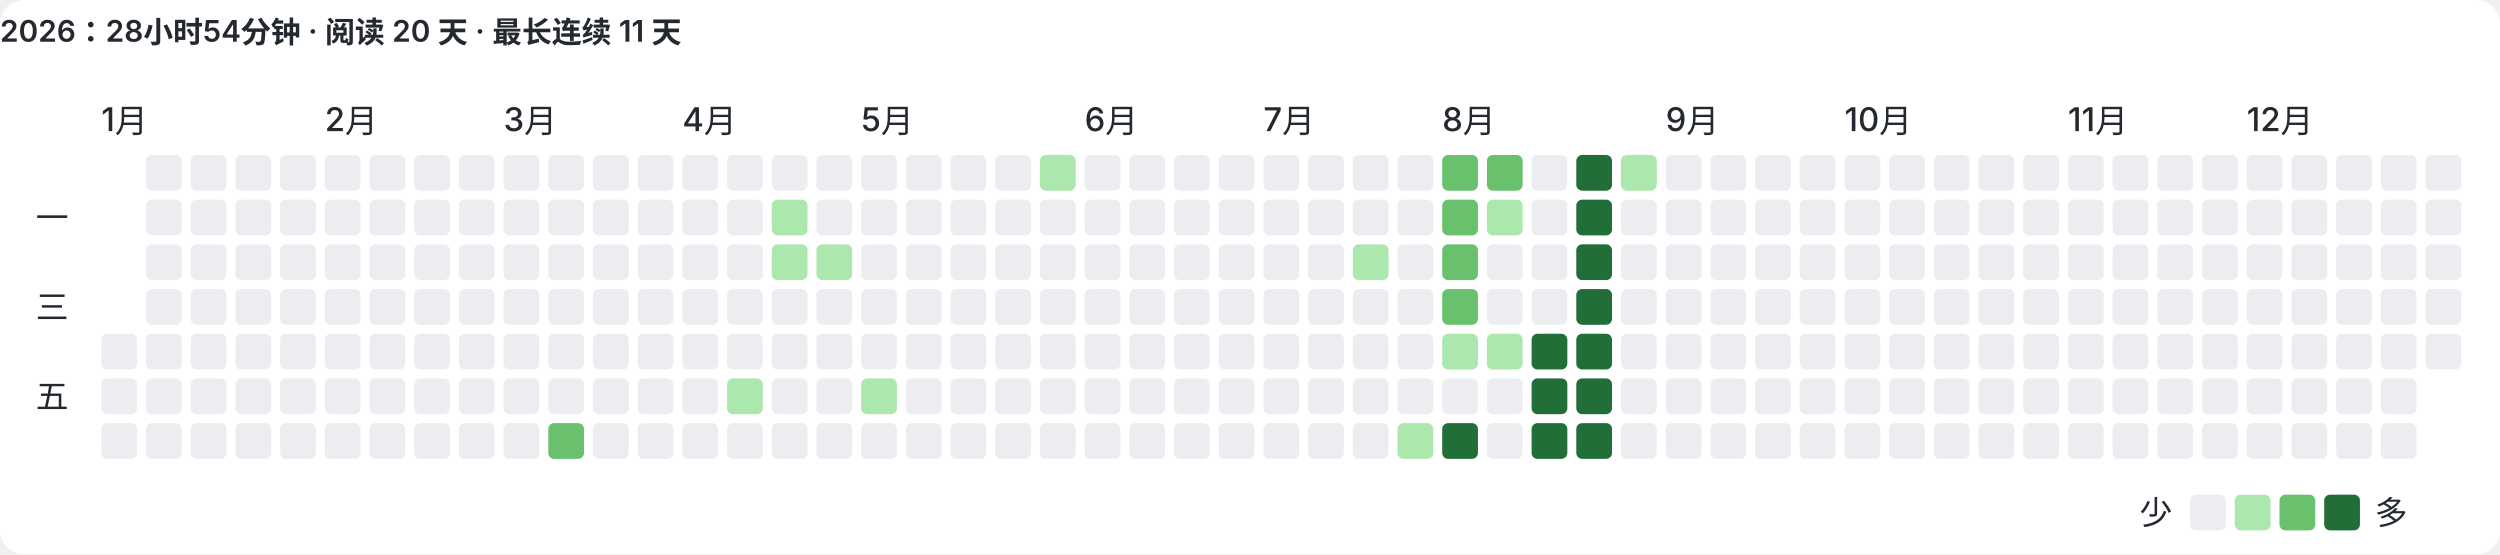
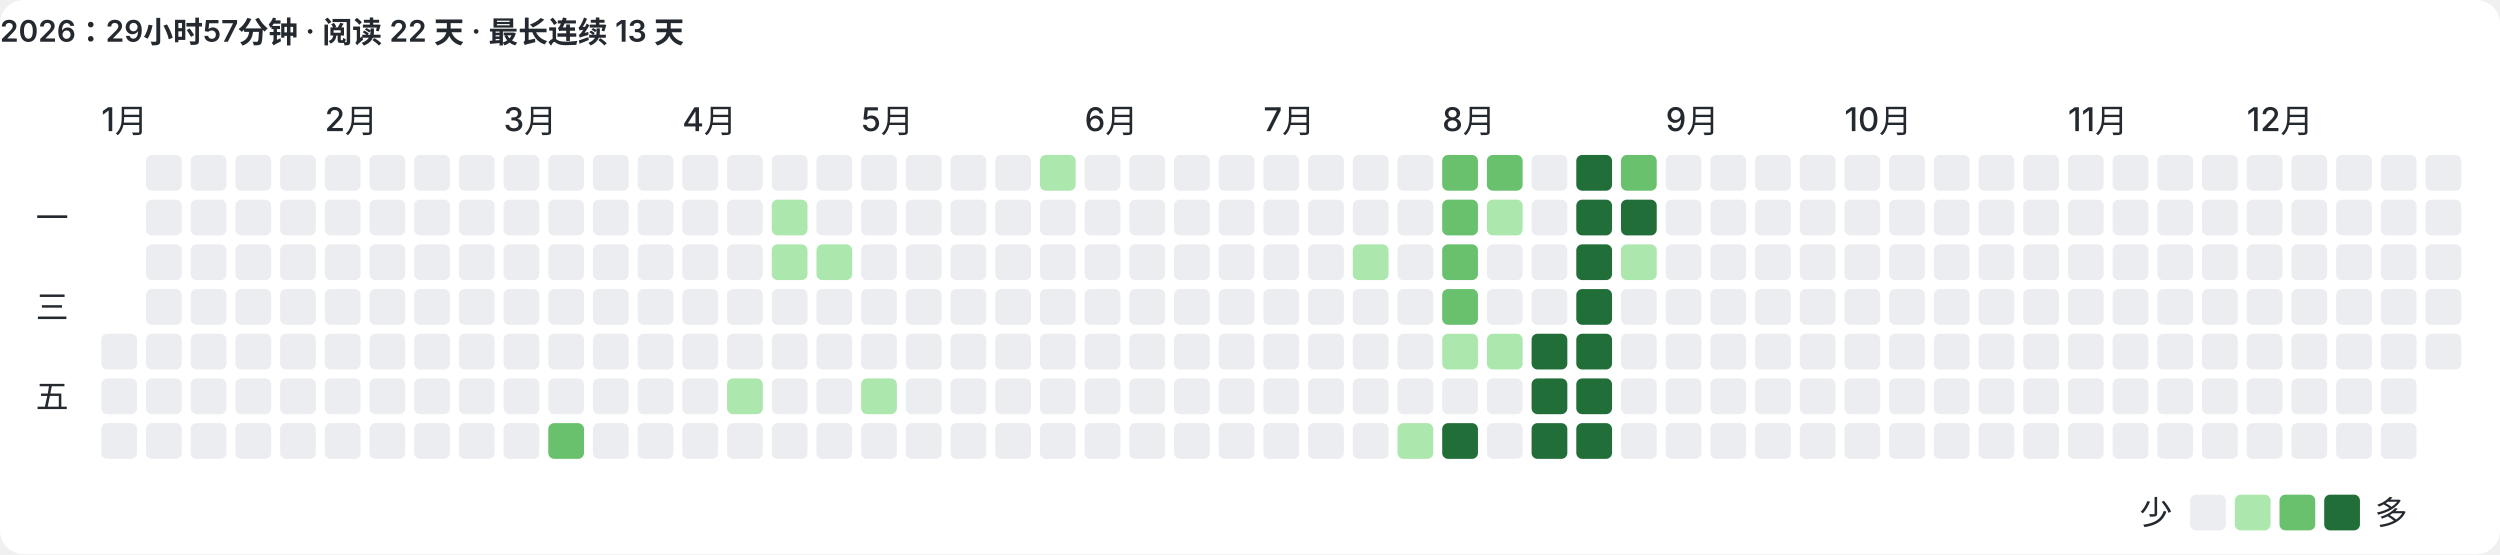
- <svg xmlns="http://www.w3.org/2000/svg" width="100%" viewBox="0 0 839 186" preserveAspectRatio="xMinYMin meet" style="display:block;max-width:100%;height:auto" role="img" data-summary="2026：28小时54分钟  ·  阅读 20 天  ·  最长连续 11 天" aria-label="微信读书 · 2026">
+ <svg xmlns="http://www.w3.org/2000/svg" width="100%" viewBox="0 0 839 186" preserveAspectRatio="xMinYMin meet" style="display:block;max-width:100%;height:auto" role="img" data-summary="2026：29小时57分钟  ·  阅读 22 天  ·  最长连续 13 天" aria-label="微信读书 · 2026">
  <rect width="100%" height="100%" rx="8" fill="#FFFFFF" />
  <style>
.label{font:500 11px "PingFang SC","Microsoft YaHei",-apple-system,BlinkMacSystemFont,"Segoe UI",sans-serif}
.summary{font:600 10px "PingFang SC","Microsoft YaHei",-apple-system,BlinkMacSystemFont,"Segoe UI",sans-serif}
</style>
-   <text class="summary" x="0" y="14" fill="#24292F">2026：28小时54分钟  ·  阅读 20 天  ·  最长连续 11 天</text>
+   <text class="summary" x="0" y="14" fill="#24292F">2026：29小时57分钟  ·  阅读 22 天  ·  最长连续 13 天</text>
  <text class="label" x="34" y="44" fill="#24292F">1月</text>
  <text class="label" x="109" y="44" fill="#24292F">2月</text>
  <text class="label" x="169" y="44" fill="#24292F">3月</text>
  <text class="label" x="229" y="44" fill="#24292F">4月</text>
  <text class="label" x="289" y="44" fill="#24292F">5月</text>
  <text class="label" x="364" y="44" fill="#24292F">6月</text>
  <text class="label" x="424" y="44" fill="#24292F">7月</text>
  <text class="label" x="484" y="44" fill="#24292F">8月</text>
  <text class="label" x="559" y="44" fill="#24292F">9月</text>
  <text class="label" x="619" y="44" fill="#24292F">10月</text>
  <text class="label" x="694" y="44" fill="#24292F">11月</text>
  <text class="label" x="754" y="44" fill="#24292F">12月</text>
  <text class="label" x="12" y="77" fill="#24292F">一</text>
  <text class="label" x="12" y="107" fill="#24292F">三</text>
  <text class="label" x="12" y="137" fill="#24292F">五</text>
  <rect x="34" y="112" width="12" height="12" rx="2" fill="#EBEDF0" data-date="2026-01-01" data-seconds="0">
</rect>
  <rect x="34" y="127" width="12" height="12" rx="2" fill="#EBEDF0" data-date="2026-01-02" data-seconds="0">
</rect>
  <rect x="34" y="142" width="12" height="12" rx="2" fill="#EBEDF0" data-date="2026-01-03" data-seconds="0">
</rect>
  <rect x="49" y="52" width="12" height="12" rx="2" fill="#EBEDF0" data-date="2026-01-04" data-seconds="0">
</rect>
  <rect x="49" y="67" width="12" height="12" rx="2" fill="#EBEDF0" data-date="2026-01-05" data-seconds="0">
</rect>
  <rect x="49" y="82" width="12" height="12" rx="2" fill="#EBEDF0" data-date="2026-01-06" data-seconds="0">
</rect>
  <rect x="49" y="97" width="12" height="12" rx="2" fill="#EBEDF0" data-date="2026-01-07" data-seconds="0">
</rect>
  <rect x="49" y="112" width="12" height="12" rx="2" fill="#EBEDF0" data-date="2026-01-08" data-seconds="0">
</rect>
  <rect x="49" y="127" width="12" height="12" rx="2" fill="#EBEDF0" data-date="2026-01-09" data-seconds="0">
</rect>
  <rect x="49" y="142" width="12" height="12" rx="2" fill="#EBEDF0" data-date="2026-01-10" data-seconds="0">
</rect>
  <rect x="64" y="52" width="12" height="12" rx="2" fill="#EBEDF0" data-date="2026-01-11" data-seconds="0">
</rect>
  <rect x="64" y="67" width="12" height="12" rx="2" fill="#EBEDF0" data-date="2026-01-12" data-seconds="0">
</rect>
  <rect x="64" y="82" width="12" height="12" rx="2" fill="#EBEDF0" data-date="2026-01-13" data-seconds="0">
</rect>
  <rect x="64" y="97" width="12" height="12" rx="2" fill="#EBEDF0" data-date="2026-01-14" data-seconds="0">
</rect>
  <rect x="64" y="112" width="12" height="12" rx="2" fill="#EBEDF0" data-date="2026-01-15" data-seconds="0">
</rect>
  <rect x="64" y="127" width="12" height="12" rx="2" fill="#EBEDF0" data-date="2026-01-16" data-seconds="0">
</rect>
  <rect x="64" y="142" width="12" height="12" rx="2" fill="#EBEDF0" data-date="2026-01-17" data-seconds="0">
</rect>
  <rect x="79" y="52" width="12" height="12" rx="2" fill="#EBEDF0" data-date="2026-01-18" data-seconds="0">
</rect>
  <rect x="79" y="67" width="12" height="12" rx="2" fill="#EBEDF0" data-date="2026-01-19" data-seconds="0">
</rect>
  <rect x="79" y="82" width="12" height="12" rx="2" fill="#EBEDF0" data-date="2026-01-20" data-seconds="0">
</rect>
  <rect x="79" y="97" width="12" height="12" rx="2" fill="#EBEDF0" data-date="2026-01-21" data-seconds="0">
</rect>
  <rect x="79" y="112" width="12" height="12" rx="2" fill="#EBEDF0" data-date="2026-01-22" data-seconds="0">
</rect>
  <rect x="79" y="127" width="12" height="12" rx="2" fill="#EBEDF0" data-date="2026-01-23" data-seconds="0">
</rect>
  <rect x="79" y="142" width="12" height="12" rx="2" fill="#EBEDF0" data-date="2026-01-24" data-seconds="0">
</rect>
  <rect x="94" y="52" width="12" height="12" rx="2" fill="#EBEDF0" data-date="2026-01-25" data-seconds="0">
</rect>
  <rect x="94" y="67" width="12" height="12" rx="2" fill="#EBEDF0" data-date="2026-01-26" data-seconds="0">
</rect>
  <rect x="94" y="82" width="12" height="12" rx="2" fill="#EBEDF0" data-date="2026-01-27" data-seconds="0">
</rect>
  <rect x="94" y="97" width="12" height="12" rx="2" fill="#EBEDF0" data-date="2026-01-28" data-seconds="0">
</rect>
  <rect x="94" y="112" width="12" height="12" rx="2" fill="#EBEDF0" data-date="2026-01-29" data-seconds="0">
</rect>
  <rect x="94" y="127" width="12" height="12" rx="2" fill="#EBEDF0" data-date="2026-01-30" data-seconds="0">
</rect>
  <rect x="94" y="142" width="12" height="12" rx="2" fill="#EBEDF0" data-date="2026-01-31" data-seconds="0">
</rect>
  <rect x="109" y="52" width="12" height="12" rx="2" fill="#EBEDF0" data-date="2026-02-01" data-seconds="0">
</rect>
  <rect x="109" y="67" width="12" height="12" rx="2" fill="#EBEDF0" data-date="2026-02-02" data-seconds="0">
</rect>
  <rect x="109" y="82" width="12" height="12" rx="2" fill="#EBEDF0" data-date="2026-02-03" data-seconds="0">
</rect>
  <rect x="109" y="97" width="12" height="12" rx="2" fill="#EBEDF0" data-date="2026-02-04" data-seconds="0">
</rect>
  <rect x="109" y="112" width="12" height="12" rx="2" fill="#EBEDF0" data-date="2026-02-05" data-seconds="0">
</rect>
  <rect x="109" y="127" width="12" height="12" rx="2" fill="#EBEDF0" data-date="2026-02-06" data-seconds="0">
</rect>
  <rect x="109" y="142" width="12" height="12" rx="2" fill="#EBEDF0" data-date="2026-02-07" data-seconds="0">
</rect>
  <rect x="124" y="52" width="12" height="12" rx="2" fill="#EBEDF0" data-date="2026-02-08" data-seconds="0">
</rect>
  <rect x="124" y="67" width="12" height="12" rx="2" fill="#EBEDF0" data-date="2026-02-09" data-seconds="0">
</rect>
  <rect x="124" y="82" width="12" height="12" rx="2" fill="#EBEDF0" data-date="2026-02-10" data-seconds="0">
</rect>
  <rect x="124" y="97" width="12" height="12" rx="2" fill="#EBEDF0" data-date="2026-02-11" data-seconds="0">
</rect>
  <rect x="124" y="112" width="12" height="12" rx="2" fill="#EBEDF0" data-date="2026-02-12" data-seconds="0">
</rect>
  <rect x="124" y="127" width="12" height="12" rx="2" fill="#EBEDF0" data-date="2026-02-13" data-seconds="0">
</rect>
  <rect x="124" y="142" width="12" height="12" rx="2" fill="#EBEDF0" data-date="2026-02-14" data-seconds="0">
</rect>
  <rect x="139" y="52" width="12" height="12" rx="2" fill="#EBEDF0" data-date="2026-02-15" data-seconds="0">
</rect>
  <rect x="139" y="67" width="12" height="12" rx="2" fill="#EBEDF0" data-date="2026-02-16" data-seconds="0">
</rect>
  <rect x="139" y="82" width="12" height="12" rx="2" fill="#EBEDF0" data-date="2026-02-17" data-seconds="0">
</rect>
  <rect x="139" y="97" width="12" height="12" rx="2" fill="#EBEDF0" data-date="2026-02-18" data-seconds="0">
</rect>
  <rect x="139" y="112" width="12" height="12" rx="2" fill="#EBEDF0" data-date="2026-02-19" data-seconds="0">
</rect>
  <rect x="139" y="127" width="12" height="12" rx="2" fill="#EBEDF0" data-date="2026-02-20" data-seconds="0">
</rect>
  <rect x="139" y="142" width="12" height="12" rx="2" fill="#EBEDF0" data-date="2026-02-21" data-seconds="0">
</rect>
  <rect x="154" y="52" width="12" height="12" rx="2" fill="#EBEDF0" data-date="2026-02-22" data-seconds="0">
</rect>
  <rect x="154" y="67" width="12" height="12" rx="2" fill="#EBEDF0" data-date="2026-02-23" data-seconds="0">
</rect>
  <rect x="154" y="82" width="12" height="12" rx="2" fill="#EBEDF0" data-date="2026-02-24" data-seconds="0">
</rect>
  <rect x="154" y="97" width="12" height="12" rx="2" fill="#EBEDF0" data-date="2026-02-25" data-seconds="0">
</rect>
  <rect x="154" y="112" width="12" height="12" rx="2" fill="#EBEDF0" data-date="2026-02-26" data-seconds="0">
</rect>
  <rect x="154" y="127" width="12" height="12" rx="2" fill="#EBEDF0" data-date="2026-02-27" data-seconds="0">
</rect>
  <rect x="154" y="142" width="12" height="12" rx="2" fill="#EBEDF0" data-date="2026-02-28" data-seconds="0">
</rect>
  <rect x="169" y="52" width="12" height="12" rx="2" fill="#EBEDF0" data-date="2026-03-01" data-seconds="0">
</rect>
  <rect x="169" y="67" width="12" height="12" rx="2" fill="#EBEDF0" data-date="2026-03-02" data-seconds="0">
</rect>
  <rect x="169" y="82" width="12" height="12" rx="2" fill="#EBEDF0" data-date="2026-03-03" data-seconds="0">
</rect>
  <rect x="169" y="97" width="12" height="12" rx="2" fill="#EBEDF0" data-date="2026-03-04" data-seconds="0">
</rect>
  <rect x="169" y="112" width="12" height="12" rx="2" fill="#EBEDF0" data-date="2026-03-05" data-seconds="0">
</rect>
  <rect x="169" y="127" width="12" height="12" rx="2" fill="#EBEDF0" data-date="2026-03-06" data-seconds="0">
</rect>
  <rect x="169" y="142" width="12" height="12" rx="2" fill="#EBEDF0" data-date="2026-03-07" data-seconds="0">
</rect>
  <rect x="184" y="52" width="12" height="12" rx="2" fill="#EBEDF0" data-date="2026-03-08" data-seconds="0">
</rect>
  <rect x="184" y="67" width="12" height="12" rx="2" fill="#EBEDF0" data-date="2026-03-09" data-seconds="0">
</rect>
  <rect x="184" y="82" width="12" height="12" rx="2" fill="#EBEDF0" data-date="2026-03-10" data-seconds="0">
</rect>
  <rect x="184" y="97" width="12" height="12" rx="2" fill="#EBEDF0" data-date="2026-03-11" data-seconds="0">
</rect>
  <rect x="184" y="112" width="12" height="12" rx="2" fill="#EBEDF0" data-date="2026-03-12" data-seconds="0">
</rect>
  <rect x="184" y="127" width="12" height="12" rx="2" fill="#EBEDF0" data-date="2026-03-13" data-seconds="0">
</rect>
  <rect x="184" y="142" width="12" height="12" rx="2" fill="#69C16E" data-date="2026-03-14" data-seconds="643">
</rect>
  <rect x="199" y="52" width="12" height="12" rx="2" fill="#EBEDF0" data-date="2026-03-15" data-seconds="0">
</rect>
  <rect x="199" y="67" width="12" height="12" rx="2" fill="#EBEDF0" data-date="2026-03-16" data-seconds="0">
</rect>
  <rect x="199" y="82" width="12" height="12" rx="2" fill="#EBEDF0" data-date="2026-03-17" data-seconds="0">
</rect>
  <rect x="199" y="97" width="12" height="12" rx="2" fill="#EBEDF0" data-date="2026-03-18" data-seconds="0">
</rect>
  <rect x="199" y="112" width="12" height="12" rx="2" fill="#EBEDF0" data-date="2026-03-19" data-seconds="0">
</rect>
  <rect x="199" y="127" width="12" height="12" rx="2" fill="#EBEDF0" data-date="2026-03-20" data-seconds="0">
</rect>
  <rect x="199" y="142" width="12" height="12" rx="2" fill="#EBEDF0" data-date="2026-03-21" data-seconds="0">
</rect>
  <rect x="214" y="52" width="12" height="12" rx="2" fill="#EBEDF0" data-date="2026-03-22" data-seconds="0">
</rect>
  <rect x="214" y="67" width="12" height="12" rx="2" fill="#EBEDF0" data-date="2026-03-23" data-seconds="0">
</rect>
  <rect x="214" y="82" width="12" height="12" rx="2" fill="#EBEDF0" data-date="2026-03-24" data-seconds="0">
</rect>
  <rect x="214" y="97" width="12" height="12" rx="2" fill="#EBEDF0" data-date="2026-03-25" data-seconds="0">
</rect>
  <rect x="214" y="112" width="12" height="12" rx="2" fill="#EBEDF0" data-date="2026-03-26" data-seconds="0">
</rect>
  <rect x="214" y="127" width="12" height="12" rx="2" fill="#EBEDF0" data-date="2026-03-27" data-seconds="0">
</rect>
  <rect x="214" y="142" width="12" height="12" rx="2" fill="#EBEDF0" data-date="2026-03-28" data-seconds="0">
</rect>
  <rect x="229" y="52" width="12" height="12" rx="2" fill="#EBEDF0" data-date="2026-03-29" data-seconds="0">
</rect>
  <rect x="229" y="67" width="12" height="12" rx="2" fill="#EBEDF0" data-date="2026-03-30" data-seconds="0">
</rect>
  <rect x="229" y="82" width="12" height="12" rx="2" fill="#EBEDF0" data-date="2026-03-31" data-seconds="0">
</rect>
  <rect x="229" y="97" width="12" height="12" rx="2" fill="#EBEDF0" data-date="2026-04-01" data-seconds="0">
</rect>
  <rect x="229" y="112" width="12" height="12" rx="2" fill="#EBEDF0" data-date="2026-04-02" data-seconds="0">
</rect>
  <rect x="229" y="127" width="12" height="12" rx="2" fill="#EBEDF0" data-date="2026-04-03" data-seconds="0">
</rect>
  <rect x="229" y="142" width="12" height="12" rx="2" fill="#EBEDF0" data-date="2026-04-04" data-seconds="0">
</rect>
  <rect x="244" y="52" width="12" height="12" rx="2" fill="#EBEDF0" data-date="2026-04-05" data-seconds="0">
</rect>
  <rect x="244" y="67" width="12" height="12" rx="2" fill="#EBEDF0" data-date="2026-04-06" data-seconds="0">
</rect>
  <rect x="244" y="82" width="12" height="12" rx="2" fill="#EBEDF0" data-date="2026-04-07" data-seconds="0">
</rect>
  <rect x="244" y="97" width="12" height="12" rx="2" fill="#EBEDF0" data-date="2026-04-08" data-seconds="0">
</rect>
  <rect x="244" y="112" width="12" height="12" rx="2" fill="#EBEDF0" data-date="2026-04-09" data-seconds="0">
</rect>
  <rect x="244" y="127" width="12" height="12" rx="2" fill="#ACE7AE" data-date="2026-04-10" data-seconds="37">
</rect>
  <rect x="244" y="142" width="12" height="12" rx="2" fill="#EBEDF0" data-date="2026-04-11" data-seconds="0">
</rect>
  <rect x="259" y="52" width="12" height="12" rx="2" fill="#EBEDF0" data-date="2026-04-12" data-seconds="0">
</rect>
  <rect x="259" y="67" width="12" height="12" rx="2" fill="#ACE7AE" data-date="2026-04-13" data-seconds="6">
</rect>
  <rect x="259" y="82" width="12" height="12" rx="2" fill="#ACE7AE" data-date="2026-04-14" data-seconds="15">
</rect>
  <rect x="259" y="97" width="12" height="12" rx="2" fill="#EBEDF0" data-date="2026-04-15" data-seconds="0">
</rect>
  <rect x="259" y="112" width="12" height="12" rx="2" fill="#EBEDF0" data-date="2026-04-16" data-seconds="0">
</rect>
  <rect x="259" y="127" width="12" height="12" rx="2" fill="#EBEDF0" data-date="2026-04-17" data-seconds="0">
</rect>
  <rect x="259" y="142" width="12" height="12" rx="2" fill="#EBEDF0" data-date="2026-04-18" data-seconds="0">
</rect>
  <rect x="274" y="52" width="12" height="12" rx="2" fill="#EBEDF0" data-date="2026-04-19" data-seconds="0">
</rect>
  <rect x="274" y="67" width="12" height="12" rx="2" fill="#EBEDF0" data-date="2026-04-20" data-seconds="0">
</rect>
  <rect x="274" y="82" width="12" height="12" rx="2" fill="#ACE7AE" data-date="2026-04-21" data-seconds="40">
</rect>
  <rect x="274" y="97" width="12" height="12" rx="2" fill="#EBEDF0" data-date="2026-04-22" data-seconds="0">
</rect>
  <rect x="274" y="112" width="12" height="12" rx="2" fill="#EBEDF0" data-date="2026-04-23" data-seconds="0">
</rect>
  <rect x="274" y="127" width="12" height="12" rx="2" fill="#EBEDF0" data-date="2026-04-24" data-seconds="0">
</rect>
  <rect x="274" y="142" width="12" height="12" rx="2" fill="#EBEDF0" data-date="2026-04-25" data-seconds="0">
</rect>
  <rect x="289" y="52" width="12" height="12" rx="2" fill="#EBEDF0" data-date="2026-04-26" data-seconds="0">
</rect>
  <rect x="289" y="67" width="12" height="12" rx="2" fill="#EBEDF0" data-date="2026-04-27" data-seconds="0">
</rect>
  <rect x="289" y="82" width="12" height="12" rx="2" fill="#EBEDF0" data-date="2026-04-28" data-seconds="0">
</rect>
  <rect x="289" y="97" width="12" height="12" rx="2" fill="#EBEDF0" data-date="2026-04-29" data-seconds="0">
</rect>
  <rect x="289" y="112" width="12" height="12" rx="2" fill="#EBEDF0" data-date="2026-04-30" data-seconds="0">
</rect>
  <rect x="289" y="127" width="12" height="12" rx="2" fill="#ACE7AE" data-date="2026-05-01" data-seconds="40">
</rect>
  <rect x="289" y="142" width="12" height="12" rx="2" fill="#EBEDF0" data-date="2026-05-02" data-seconds="0">
</rect>
  <rect x="304" y="52" width="12" height="12" rx="2" fill="#EBEDF0" data-date="2026-05-03" data-seconds="0">
</rect>
  <rect x="304" y="67" width="12" height="12" rx="2" fill="#EBEDF0" data-date="2026-05-04" data-seconds="0">
</rect>
  <rect x="304" y="82" width="12" height="12" rx="2" fill="#EBEDF0" data-date="2026-05-05" data-seconds="0">
</rect>
  <rect x="304" y="97" width="12" height="12" rx="2" fill="#EBEDF0" data-date="2026-05-06" data-seconds="0">
</rect>
  <rect x="304" y="112" width="12" height="12" rx="2" fill="#EBEDF0" data-date="2026-05-07" data-seconds="0">
</rect>
  <rect x="304" y="127" width="12" height="12" rx="2" fill="#EBEDF0" data-date="2026-05-08" data-seconds="0">
</rect>
  <rect x="304" y="142" width="12" height="12" rx="2" fill="#EBEDF0" data-date="2026-05-09" data-seconds="0">
</rect>
  <rect x="319" y="52" width="12" height="12" rx="2" fill="#EBEDF0" data-date="2026-05-10" data-seconds="0">
</rect>
  <rect x="319" y="67" width="12" height="12" rx="2" fill="#EBEDF0" data-date="2026-05-11" data-seconds="0">
</rect>
  <rect x="319" y="82" width="12" height="12" rx="2" fill="#EBEDF0" data-date="2026-05-12" data-seconds="0">
</rect>
  <rect x="319" y="97" width="12" height="12" rx="2" fill="#EBEDF0" data-date="2026-05-13" data-seconds="0">
</rect>
  <rect x="319" y="112" width="12" height="12" rx="2" fill="#EBEDF0" data-date="2026-05-14" data-seconds="0">
</rect>
  <rect x="319" y="127" width="12" height="12" rx="2" fill="#EBEDF0" data-date="2026-05-15" data-seconds="0">
</rect>
  <rect x="319" y="142" width="12" height="12" rx="2" fill="#EBEDF0" data-date="2026-05-16" data-seconds="0">
</rect>
  <rect x="334" y="52" width="12" height="12" rx="2" fill="#EBEDF0" data-date="2026-05-17" data-seconds="0">
</rect>
  <rect x="334" y="67" width="12" height="12" rx="2" fill="#EBEDF0" data-date="2026-05-18" data-seconds="0">
</rect>
  <rect x="334" y="82" width="12" height="12" rx="2" fill="#EBEDF0" data-date="2026-05-19" data-seconds="0">
</rect>
  <rect x="334" y="97" width="12" height="12" rx="2" fill="#EBEDF0" data-date="2026-05-20" data-seconds="0">
</rect>
  <rect x="334" y="112" width="12" height="12" rx="2" fill="#EBEDF0" data-date="2026-05-21" data-seconds="0">
</rect>
  <rect x="334" y="127" width="12" height="12" rx="2" fill="#EBEDF0" data-date="2026-05-22" data-seconds="0">
</rect>
  <rect x="334" y="142" width="12" height="12" rx="2" fill="#EBEDF0" data-date="2026-05-23" data-seconds="0">
</rect>
  <rect x="349" y="52" width="12" height="12" rx="2" fill="#ACE7AE" data-date="2026-05-24" data-seconds="3">
</rect>
  <rect x="349" y="67" width="12" height="12" rx="2" fill="#EBEDF0" data-date="2026-05-25" data-seconds="0">
</rect>
  <rect x="349" y="82" width="12" height="12" rx="2" fill="#EBEDF0" data-date="2026-05-26" data-seconds="0">
</rect>
  <rect x="349" y="97" width="12" height="12" rx="2" fill="#EBEDF0" data-date="2026-05-27" data-seconds="0">
</rect>
  <rect x="349" y="112" width="12" height="12" rx="2" fill="#EBEDF0" data-date="2026-05-28" data-seconds="0">
</rect>
  <rect x="349" y="127" width="12" height="12" rx="2" fill="#EBEDF0" data-date="2026-05-29" data-seconds="0">
</rect>
  <rect x="349" y="142" width="12" height="12" rx="2" fill="#EBEDF0" data-date="2026-05-30" data-seconds="0">
</rect>
  <rect x="364" y="52" width="12" height="12" rx="2" fill="#EBEDF0" data-date="2026-05-31" data-seconds="0">
</rect>
  <rect x="364" y="67" width="12" height="12" rx="2" fill="#EBEDF0" data-date="2026-06-01" data-seconds="0">
</rect>
  <rect x="364" y="82" width="12" height="12" rx="2" fill="#EBEDF0" data-date="2026-06-02" data-seconds="0">
</rect>
  <rect x="364" y="97" width="12" height="12" rx="2" fill="#EBEDF0" data-date="2026-06-03" data-seconds="0">
</rect>
  <rect x="364" y="112" width="12" height="12" rx="2" fill="#EBEDF0" data-date="2026-06-04" data-seconds="0">
</rect>
  <rect x="364" y="127" width="12" height="12" rx="2" fill="#EBEDF0" data-date="2026-06-05" data-seconds="0">
</rect>
  <rect x="364" y="142" width="12" height="12" rx="2" fill="#EBEDF0" data-date="2026-06-06" data-seconds="0">
</rect>
  <rect x="379" y="52" width="12" height="12" rx="2" fill="#EBEDF0" data-date="2026-06-07" data-seconds="0">
</rect>
  <rect x="379" y="67" width="12" height="12" rx="2" fill="#EBEDF0" data-date="2026-06-08" data-seconds="0">
</rect>
  <rect x="379" y="82" width="12" height="12" rx="2" fill="#EBEDF0" data-date="2026-06-09" data-seconds="0">
</rect>
  <rect x="379" y="97" width="12" height="12" rx="2" fill="#EBEDF0" data-date="2026-06-10" data-seconds="0">
</rect>
  <rect x="379" y="112" width="12" height="12" rx="2" fill="#EBEDF0" data-date="2026-06-11" data-seconds="0">
</rect>
  <rect x="379" y="127" width="12" height="12" rx="2" fill="#EBEDF0" data-date="2026-06-12" data-seconds="0">
</rect>
  <rect x="379" y="142" width="12" height="12" rx="2" fill="#EBEDF0" data-date="2026-06-13" data-seconds="0">
</rect>
  <rect x="394" y="52" width="12" height="12" rx="2" fill="#EBEDF0" data-date="2026-06-14" data-seconds="0">
</rect>
  <rect x="394" y="67" width="12" height="12" rx="2" fill="#EBEDF0" data-date="2026-06-15" data-seconds="0">
</rect>
  <rect x="394" y="82" width="12" height="12" rx="2" fill="#EBEDF0" data-date="2026-06-16" data-seconds="0">
</rect>
  <rect x="394" y="97" width="12" height="12" rx="2" fill="#EBEDF0" data-date="2026-06-17" data-seconds="0">
</rect>
  <rect x="394" y="112" width="12" height="12" rx="2" fill="#EBEDF0" data-date="2026-06-18" data-seconds="0">
</rect>
  <rect x="394" y="127" width="12" height="12" rx="2" fill="#EBEDF0" data-date="2026-06-19" data-seconds="0">
</rect>
  <rect x="394" y="142" width="12" height="12" rx="2" fill="#EBEDF0" data-date="2026-06-20" data-seconds="0">
</rect>
  <rect x="409" y="52" width="12" height="12" rx="2" fill="#EBEDF0" data-date="2026-06-21" data-seconds="0">
</rect>
  <rect x="409" y="67" width="12" height="12" rx="2" fill="#EBEDF0" data-date="2026-06-22" data-seconds="0">
</rect>
  <rect x="409" y="82" width="12" height="12" rx="2" fill="#EBEDF0" data-date="2026-06-23" data-seconds="0">
</rect>
  <rect x="409" y="97" width="12" height="12" rx="2" fill="#EBEDF0" data-date="2026-06-24" data-seconds="0">
</rect>
  <rect x="409" y="112" width="12" height="12" rx="2" fill="#EBEDF0" data-date="2026-06-25" data-seconds="0">
</rect>
  <rect x="409" y="127" width="12" height="12" rx="2" fill="#EBEDF0" data-date="2026-06-26" data-seconds="0">
</rect>
  <rect x="409" y="142" width="12" height="12" rx="2" fill="#EBEDF0" data-date="2026-06-27" data-seconds="0">
</rect>
  <rect x="424" y="52" width="12" height="12" rx="2" fill="#EBEDF0" data-date="2026-06-28" data-seconds="0">
</rect>
  <rect x="424" y="67" width="12" height="12" rx="2" fill="#EBEDF0" data-date="2026-06-29" data-seconds="0">
</rect>
  <rect x="424" y="82" width="12" height="12" rx="2" fill="#EBEDF0" data-date="2026-06-30" data-seconds="0">
</rect>
  <rect x="424" y="97" width="12" height="12" rx="2" fill="#EBEDF0" data-date="2026-07-01" data-seconds="0">
</rect>
  <rect x="424" y="112" width="12" height="12" rx="2" fill="#EBEDF0" data-date="2026-07-02" data-seconds="0">
</rect>
  <rect x="424" y="127" width="12" height="12" rx="2" fill="#EBEDF0" data-date="2026-07-03" data-seconds="0">
</rect>
  <rect x="424" y="142" width="12" height="12" rx="2" fill="#EBEDF0" data-date="2026-07-04" data-seconds="0">
</rect>
  <rect x="439" y="52" width="12" height="12" rx="2" fill="#EBEDF0" data-date="2026-07-05" data-seconds="0">
</rect>
  <rect x="439" y="67" width="12" height="12" rx="2" fill="#EBEDF0" data-date="2026-07-06" data-seconds="0">
</rect>
  <rect x="439" y="82" width="12" height="12" rx="2" fill="#EBEDF0" data-date="2026-07-07" data-seconds="0">
</rect>
  <rect x="439" y="97" width="12" height="12" rx="2" fill="#EBEDF0" data-date="2026-07-08" data-seconds="0">
</rect>
  <rect x="439" y="112" width="12" height="12" rx="2" fill="#EBEDF0" data-date="2026-07-09" data-seconds="0">
</rect>
  <rect x="439" y="127" width="12" height="12" rx="2" fill="#EBEDF0" data-date="2026-07-10" data-seconds="0">
</rect>
  <rect x="439" y="142" width="12" height="12" rx="2" fill="#EBEDF0" data-date="2026-07-11" data-seconds="0">
</rect>
  <rect x="454" y="52" width="12" height="12" rx="2" fill="#EBEDF0" data-date="2026-07-12" data-seconds="0">
</rect>
  <rect x="454" y="67" width="12" height="12" rx="2" fill="#EBEDF0" data-date="2026-07-13" data-seconds="0">
</rect>
  <rect x="454" y="82" width="12" height="12" rx="2" fill="#ACE7AE" data-date="2026-07-14" data-seconds="227">
</rect>
  <rect x="454" y="97" width="12" height="12" rx="2" fill="#EBEDF0" data-date="2026-07-15" data-seconds="0">
</rect>
  <rect x="454" y="112" width="12" height="12" rx="2" fill="#EBEDF0" data-date="2026-07-16" data-seconds="0">
</rect>
  <rect x="454" y="127" width="12" height="12" rx="2" fill="#EBEDF0" data-date="2026-07-17" data-seconds="0">
</rect>
  <rect x="454" y="142" width="12" height="12" rx="2" fill="#EBEDF0" data-date="2026-07-18" data-seconds="0">
</rect>
  <rect x="469" y="52" width="12" height="12" rx="2" fill="#EBEDF0" data-date="2026-07-19" data-seconds="0">
</rect>
  <rect x="469" y="67" width="12" height="12" rx="2" fill="#EBEDF0" data-date="2026-07-20" data-seconds="0">
</rect>
  <rect x="469" y="82" width="12" height="12" rx="2" fill="#EBEDF0" data-date="2026-07-21" data-seconds="0">
</rect>
  <rect x="469" y="97" width="12" height="12" rx="2" fill="#EBEDF0" data-date="2026-07-22" data-seconds="0">
</rect>
  <rect x="469" y="112" width="12" height="12" rx="2" fill="#EBEDF0" data-date="2026-07-23" data-seconds="0">
</rect>
  <rect x="469" y="127" width="12" height="12" rx="2" fill="#EBEDF0" data-date="2026-07-24" data-seconds="0">
</rect>
  <rect x="469" y="142" width="12" height="12" rx="2" fill="#ACE7AE" data-date="2026-07-25" data-seconds="5">
</rect>
  <rect x="484" y="52" width="12" height="12" rx="2" fill="#69C16E" data-date="2026-07-26" data-seconds="1532">
</rect>
  <rect x="484" y="67" width="12" height="12" rx="2" fill="#69C16E" data-date="2026-07-27" data-seconds="1631">
</rect>
  <rect x="484" y="82" width="12" height="12" rx="2" fill="#69C16E" data-date="2026-07-28" data-seconds="1552">
</rect>
  <rect x="484" y="97" width="12" height="12" rx="2" fill="#69C16E" data-date="2026-07-29" data-seconds="894">
</rect>
  <rect x="484" y="112" width="12" height="12" rx="2" fill="#ACE7AE" data-date="2026-07-30" data-seconds="19">
</rect>
  <rect x="484" y="127" width="12" height="12" rx="2" fill="#EBEDF0" data-date="2026-07-31" data-seconds="0">
</rect>
  <rect x="484" y="142" width="12" height="12" rx="2" fill="#216E39" data-date="2026-08-01" data-seconds="2223">
</rect>
  <rect x="499" y="52" width="12" height="12" rx="2" fill="#69C16E" data-date="2026-08-02" data-seconds="1073">
</rect>
  <rect x="499" y="67" width="12" height="12" rx="2" fill="#ACE7AE" data-date="2026-08-03" data-seconds="343">
</rect>
  <rect x="499" y="82" width="12" height="12" rx="2" fill="#EBEDF0" data-date="2026-08-04" data-seconds="0">
</rect>
  <rect x="499" y="97" width="12" height="12" rx="2" fill="#EBEDF0" data-date="2026-08-05" data-seconds="0">
</rect>
  <rect x="499" y="112" width="12" height="12" rx="2" fill="#ACE7AE" data-date="2026-08-06" data-seconds="3">
</rect>
  <rect x="499" y="127" width="12" height="12" rx="2" fill="#EBEDF0" data-date="2026-08-07" data-seconds="0">
</rect>
  <rect x="499" y="142" width="12" height="12" rx="2" fill="#EBEDF0" data-date="2026-08-08" data-seconds="0">
</rect>
  <rect x="514" y="52" width="12" height="12" rx="2" fill="#EBEDF0" data-date="2026-08-09" data-seconds="0">
</rect>
  <rect x="514" y="67" width="12" height="12" rx="2" fill="#EBEDF0" data-date="2026-08-10" data-seconds="0">
</rect>
  <rect x="514" y="82" width="12" height="12" rx="2" fill="#EBEDF0" data-date="2026-08-11" data-seconds="0">
</rect>
  <rect x="514" y="97" width="12" height="12" rx="2" fill="#EBEDF0" data-date="2026-08-12" data-seconds="0">
</rect>
  <rect x="514" y="112" width="12" height="12" rx="2" fill="#216E39" data-date="2026-08-13" data-seconds="3020">
</rect>
  <rect x="514" y="127" width="12" height="12" rx="2" fill="#216E39" data-date="2026-08-14" data-seconds="19303">
</rect>
  <rect x="514" y="142" width="12" height="12" rx="2" fill="#216E39" data-date="2026-08-15" data-seconds="7923">
</rect>
  <rect x="529" y="52" width="12" height="12" rx="2" fill="#216E39" data-date="2026-08-16" data-seconds="8285">
</rect>
  <rect x="529" y="67" width="12" height="12" rx="2" fill="#216E39" data-date="2026-08-17" data-seconds="13453">
</rect>
  <rect x="529" y="82" width="12" height="12" rx="2" fill="#216E39" data-date="2026-08-18" data-seconds="15133">
</rect>
  <rect x="529" y="97" width="12" height="12" rx="2" fill="#216E39" data-date="2026-08-19" data-seconds="4255">
</rect>
  <rect x="529" y="112" width="12" height="12" rx="2" fill="#216E39" data-date="2026-08-20" data-seconds="14813">
</rect>
  <rect x="529" y="127" width="12" height="12" rx="2" fill="#216E39" data-date="2026-08-21" data-seconds="3921">
</rect>
  <rect x="529" y="142" width="12" height="12" rx="2" fill="#216E39" data-date="2026-08-22" data-seconds="3211">
</rect>
-   <rect x="544" y="52" width="12" height="12" rx="2" fill="#ACE7AE" data-date="2026-08-23" data-seconds="491">
- </rect>
-   <rect x="544" y="67" width="12" height="12" rx="2" fill="#EBEDF0" data-date="2026-08-24" data-seconds="0">
- </rect>
-   <rect x="544" y="82" width="12" height="12" rx="2" fill="#EBEDF0" data-date="2026-08-25" data-seconds="0">
+   <rect x="544" y="52" width="12" height="12" rx="2" fill="#69C16E" data-date="2026-08-23" data-seconds="886">
+ </rect>
+   <rect x="544" y="67" width="12" height="12" rx="2" fill="#216E39" data-date="2026-08-24" data-seconds="3225">
+ </rect>
+   <rect x="544" y="82" width="12" height="12" rx="2" fill="#ACE7AE" data-date="2026-08-25" data-seconds="150">
</rect>
  <rect x="544" y="97" width="12" height="12" rx="2" fill="#EBEDF0" data-date="2026-08-26" data-seconds="0">
</rect>
  <rect x="544" y="112" width="12" height="12" rx="2" fill="#EBEDF0" data-date="2026-08-27" data-seconds="0">
</rect>
  <rect x="544" y="127" width="12" height="12" rx="2" fill="#EBEDF0" data-date="2026-08-28" data-seconds="0">
</rect>
  <rect x="544" y="142" width="12" height="12" rx="2" fill="#EBEDF0" data-date="2026-08-29" data-seconds="0">
</rect>
  <rect x="559" y="52" width="12" height="12" rx="2" fill="#EBEDF0" data-date="2026-08-30" data-seconds="0">
</rect>
  <rect x="559" y="67" width="12" height="12" rx="2" fill="#EBEDF0" data-date="2026-08-31" data-seconds="0">
</rect>
  <rect x="559" y="82" width="12" height="12" rx="2" fill="#EBEDF0" data-date="2026-09-01" data-seconds="0">
</rect>
  <rect x="559" y="97" width="12" height="12" rx="2" fill="#EBEDF0" data-date="2026-09-02" data-seconds="0">
</rect>
  <rect x="559" y="112" width="12" height="12" rx="2" fill="#EBEDF0" data-date="2026-09-03" data-seconds="0">
</rect>
  <rect x="559" y="127" width="12" height="12" rx="2" fill="#EBEDF0" data-date="2026-09-04" data-seconds="0">
</rect>
  <rect x="559" y="142" width="12" height="12" rx="2" fill="#EBEDF0" data-date="2026-09-05" data-seconds="0">
</rect>
  <rect x="574" y="52" width="12" height="12" rx="2" fill="#EBEDF0" data-date="2026-09-06" data-seconds="0">
</rect>
  <rect x="574" y="67" width="12" height="12" rx="2" fill="#EBEDF0" data-date="2026-09-07" data-seconds="0">
</rect>
  <rect x="574" y="82" width="12" height="12" rx="2" fill="#EBEDF0" data-date="2026-09-08" data-seconds="0">
</rect>
  <rect x="574" y="97" width="12" height="12" rx="2" fill="#EBEDF0" data-date="2026-09-09" data-seconds="0">
</rect>
  <rect x="574" y="112" width="12" height="12" rx="2" fill="#EBEDF0" data-date="2026-09-10" data-seconds="0">
</rect>
  <rect x="574" y="127" width="12" height="12" rx="2" fill="#EBEDF0" data-date="2026-09-11" data-seconds="0">
</rect>
  <rect x="574" y="142" width="12" height="12" rx="2" fill="#EBEDF0" data-date="2026-09-12" data-seconds="0">
</rect>
  <rect x="589" y="52" width="12" height="12" rx="2" fill="#EBEDF0" data-date="2026-09-13" data-seconds="0">
</rect>
  <rect x="589" y="67" width="12" height="12" rx="2" fill="#EBEDF0" data-date="2026-09-14" data-seconds="0">
</rect>
  <rect x="589" y="82" width="12" height="12" rx="2" fill="#EBEDF0" data-date="2026-09-15" data-seconds="0">
</rect>
  <rect x="589" y="97" width="12" height="12" rx="2" fill="#EBEDF0" data-date="2026-09-16" data-seconds="0">
</rect>
  <rect x="589" y="112" width="12" height="12" rx="2" fill="#EBEDF0" data-date="2026-09-17" data-seconds="0">
</rect>
  <rect x="589" y="127" width="12" height="12" rx="2" fill="#EBEDF0" data-date="2026-09-18" data-seconds="0">
</rect>
  <rect x="589" y="142" width="12" height="12" rx="2" fill="#EBEDF0" data-date="2026-09-19" data-seconds="0">
</rect>
  <rect x="604" y="52" width="12" height="12" rx="2" fill="#EBEDF0" data-date="2026-09-20" data-seconds="0">
</rect>
  <rect x="604" y="67" width="12" height="12" rx="2" fill="#EBEDF0" data-date="2026-09-21" data-seconds="0">
</rect>
  <rect x="604" y="82" width="12" height="12" rx="2" fill="#EBEDF0" data-date="2026-09-22" data-seconds="0">
</rect>
  <rect x="604" y="97" width="12" height="12" rx="2" fill="#EBEDF0" data-date="2026-09-23" data-seconds="0">
</rect>
  <rect x="604" y="112" width="12" height="12" rx="2" fill="#EBEDF0" data-date="2026-09-24" data-seconds="0">
</rect>
  <rect x="604" y="127" width="12" height="12" rx="2" fill="#EBEDF0" data-date="2026-09-25" data-seconds="0">
</rect>
  <rect x="604" y="142" width="12" height="12" rx="2" fill="#EBEDF0" data-date="2026-09-26" data-seconds="0">
</rect>
  <rect x="619" y="52" width="12" height="12" rx="2" fill="#EBEDF0" data-date="2026-09-27" data-seconds="0">
</rect>
  <rect x="619" y="67" width="12" height="12" rx="2" fill="#EBEDF0" data-date="2026-09-28" data-seconds="0">
</rect>
  <rect x="619" y="82" width="12" height="12" rx="2" fill="#EBEDF0" data-date="2026-09-29" data-seconds="0">
</rect>
  <rect x="619" y="97" width="12" height="12" rx="2" fill="#EBEDF0" data-date="2026-09-30" data-seconds="0">
</rect>
  <rect x="619" y="112" width="12" height="12" rx="2" fill="#EBEDF0" data-date="2026-10-01" data-seconds="0">
</rect>
  <rect x="619" y="127" width="12" height="12" rx="2" fill="#EBEDF0" data-date="2026-10-02" data-seconds="0">
</rect>
  <rect x="619" y="142" width="12" height="12" rx="2" fill="#EBEDF0" data-date="2026-10-03" data-seconds="0">
</rect>
  <rect x="634" y="52" width="12" height="12" rx="2" fill="#EBEDF0" data-date="2026-10-04" data-seconds="0">
</rect>
  <rect x="634" y="67" width="12" height="12" rx="2" fill="#EBEDF0" data-date="2026-10-05" data-seconds="0">
</rect>
  <rect x="634" y="82" width="12" height="12" rx="2" fill="#EBEDF0" data-date="2026-10-06" data-seconds="0">
</rect>
  <rect x="634" y="97" width="12" height="12" rx="2" fill="#EBEDF0" data-date="2026-10-07" data-seconds="0">
</rect>
  <rect x="634" y="112" width="12" height="12" rx="2" fill="#EBEDF0" data-date="2026-10-08" data-seconds="0">
</rect>
  <rect x="634" y="127" width="12" height="12" rx="2" fill="#EBEDF0" data-date="2026-10-09" data-seconds="0">
</rect>
  <rect x="634" y="142" width="12" height="12" rx="2" fill="#EBEDF0" data-date="2026-10-10" data-seconds="0">
</rect>
  <rect x="649" y="52" width="12" height="12" rx="2" fill="#EBEDF0" data-date="2026-10-11" data-seconds="0">
</rect>
  <rect x="649" y="67" width="12" height="12" rx="2" fill="#EBEDF0" data-date="2026-10-12" data-seconds="0">
</rect>
  <rect x="649" y="82" width="12" height="12" rx="2" fill="#EBEDF0" data-date="2026-10-13" data-seconds="0">
</rect>
  <rect x="649" y="97" width="12" height="12" rx="2" fill="#EBEDF0" data-date="2026-10-14" data-seconds="0">
</rect>
  <rect x="649" y="112" width="12" height="12" rx="2" fill="#EBEDF0" data-date="2026-10-15" data-seconds="0">
</rect>
  <rect x="649" y="127" width="12" height="12" rx="2" fill="#EBEDF0" data-date="2026-10-16" data-seconds="0">
</rect>
  <rect x="649" y="142" width="12" height="12" rx="2" fill="#EBEDF0" data-date="2026-10-17" data-seconds="0">
</rect>
  <rect x="664" y="52" width="12" height="12" rx="2" fill="#EBEDF0" data-date="2026-10-18" data-seconds="0">
</rect>
  <rect x="664" y="67" width="12" height="12" rx="2" fill="#EBEDF0" data-date="2026-10-19" data-seconds="0">
</rect>
  <rect x="664" y="82" width="12" height="12" rx="2" fill="#EBEDF0" data-date="2026-10-20" data-seconds="0">
</rect>
  <rect x="664" y="97" width="12" height="12" rx="2" fill="#EBEDF0" data-date="2026-10-21" data-seconds="0">
</rect>
  <rect x="664" y="112" width="12" height="12" rx="2" fill="#EBEDF0" data-date="2026-10-22" data-seconds="0">
</rect>
  <rect x="664" y="127" width="12" height="12" rx="2" fill="#EBEDF0" data-date="2026-10-23" data-seconds="0">
</rect>
  <rect x="664" y="142" width="12" height="12" rx="2" fill="#EBEDF0" data-date="2026-10-24" data-seconds="0">
</rect>
  <rect x="679" y="52" width="12" height="12" rx="2" fill="#EBEDF0" data-date="2026-10-25" data-seconds="0">
</rect>
  <rect x="679" y="67" width="12" height="12" rx="2" fill="#EBEDF0" data-date="2026-10-26" data-seconds="0">
</rect>
  <rect x="679" y="82" width="12" height="12" rx="2" fill="#EBEDF0" data-date="2026-10-27" data-seconds="0">
</rect>
  <rect x="679" y="97" width="12" height="12" rx="2" fill="#EBEDF0" data-date="2026-10-28" data-seconds="0">
</rect>
  <rect x="679" y="112" width="12" height="12" rx="2" fill="#EBEDF0" data-date="2026-10-29" data-seconds="0">
</rect>
  <rect x="679" y="127" width="12" height="12" rx="2" fill="#EBEDF0" data-date="2026-10-30" data-seconds="0">
</rect>
  <rect x="679" y="142" width="12" height="12" rx="2" fill="#EBEDF0" data-date="2026-10-31" data-seconds="0">
</rect>
  <rect x="694" y="52" width="12" height="12" rx="2" fill="#EBEDF0" data-date="2026-11-01" data-seconds="0">
</rect>
  <rect x="694" y="67" width="12" height="12" rx="2" fill="#EBEDF0" data-date="2026-11-02" data-seconds="0">
</rect>
  <rect x="694" y="82" width="12" height="12" rx="2" fill="#EBEDF0" data-date="2026-11-03" data-seconds="0">
</rect>
  <rect x="694" y="97" width="12" height="12" rx="2" fill="#EBEDF0" data-date="2026-11-04" data-seconds="0">
</rect>
  <rect x="694" y="112" width="12" height="12" rx="2" fill="#EBEDF0" data-date="2026-11-05" data-seconds="0">
</rect>
  <rect x="694" y="127" width="12" height="12" rx="2" fill="#EBEDF0" data-date="2026-11-06" data-seconds="0">
</rect>
  <rect x="694" y="142" width="12" height="12" rx="2" fill="#EBEDF0" data-date="2026-11-07" data-seconds="0">
</rect>
  <rect x="709" y="52" width="12" height="12" rx="2" fill="#EBEDF0" data-date="2026-11-08" data-seconds="0">
</rect>
  <rect x="709" y="67" width="12" height="12" rx="2" fill="#EBEDF0" data-date="2026-11-09" data-seconds="0">
</rect>
  <rect x="709" y="82" width="12" height="12" rx="2" fill="#EBEDF0" data-date="2026-11-10" data-seconds="0">
</rect>
  <rect x="709" y="97" width="12" height="12" rx="2" fill="#EBEDF0" data-date="2026-11-11" data-seconds="0">
</rect>
  <rect x="709" y="112" width="12" height="12" rx="2" fill="#EBEDF0" data-date="2026-11-12" data-seconds="0">
</rect>
  <rect x="709" y="127" width="12" height="12" rx="2" fill="#EBEDF0" data-date="2026-11-13" data-seconds="0">
</rect>
  <rect x="709" y="142" width="12" height="12" rx="2" fill="#EBEDF0" data-date="2026-11-14" data-seconds="0">
</rect>
  <rect x="724" y="52" width="12" height="12" rx="2" fill="#EBEDF0" data-date="2026-11-15" data-seconds="0">
</rect>
  <rect x="724" y="67" width="12" height="12" rx="2" fill="#EBEDF0" data-date="2026-11-16" data-seconds="0">
</rect>
  <rect x="724" y="82" width="12" height="12" rx="2" fill="#EBEDF0" data-date="2026-11-17" data-seconds="0">
</rect>
  <rect x="724" y="97" width="12" height="12" rx="2" fill="#EBEDF0" data-date="2026-11-18" data-seconds="0">
</rect>
  <rect x="724" y="112" width="12" height="12" rx="2" fill="#EBEDF0" data-date="2026-11-19" data-seconds="0">
</rect>
  <rect x="724" y="127" width="12" height="12" rx="2" fill="#EBEDF0" data-date="2026-11-20" data-seconds="0">
</rect>
  <rect x="724" y="142" width="12" height="12" rx="2" fill="#EBEDF0" data-date="2026-11-21" data-seconds="0">
</rect>
  <rect x="739" y="52" width="12" height="12" rx="2" fill="#EBEDF0" data-date="2026-11-22" data-seconds="0">
</rect>
  <rect x="739" y="67" width="12" height="12" rx="2" fill="#EBEDF0" data-date="2026-11-23" data-seconds="0">
</rect>
  <rect x="739" y="82" width="12" height="12" rx="2" fill="#EBEDF0" data-date="2026-11-24" data-seconds="0">
</rect>
  <rect x="739" y="97" width="12" height="12" rx="2" fill="#EBEDF0" data-date="2026-11-25" data-seconds="0">
</rect>
  <rect x="739" y="112" width="12" height="12" rx="2" fill="#EBEDF0" data-date="2026-11-26" data-seconds="0">
</rect>
  <rect x="739" y="127" width="12" height="12" rx="2" fill="#EBEDF0" data-date="2026-11-27" data-seconds="0">
</rect>
  <rect x="739" y="142" width="12" height="12" rx="2" fill="#EBEDF0" data-date="2026-11-28" data-seconds="0">
</rect>
  <rect x="754" y="52" width="12" height="12" rx="2" fill="#EBEDF0" data-date="2026-11-29" data-seconds="0">
</rect>
  <rect x="754" y="67" width="12" height="12" rx="2" fill="#EBEDF0" data-date="2026-11-30" data-seconds="0">
</rect>
  <rect x="754" y="82" width="12" height="12" rx="2" fill="#EBEDF0" data-date="2026-12-01" data-seconds="0">
</rect>
  <rect x="754" y="97" width="12" height="12" rx="2" fill="#EBEDF0" data-date="2026-12-02" data-seconds="0">
</rect>
  <rect x="754" y="112" width="12" height="12" rx="2" fill="#EBEDF0" data-date="2026-12-03" data-seconds="0">
</rect>
  <rect x="754" y="127" width="12" height="12" rx="2" fill="#EBEDF0" data-date="2026-12-04" data-seconds="0">
</rect>
  <rect x="754" y="142" width="12" height="12" rx="2" fill="#EBEDF0" data-date="2026-12-05" data-seconds="0">
</rect>
  <rect x="769" y="52" width="12" height="12" rx="2" fill="#EBEDF0" data-date="2026-12-06" data-seconds="0">
</rect>
  <rect x="769" y="67" width="12" height="12" rx="2" fill="#EBEDF0" data-date="2026-12-07" data-seconds="0">
</rect>
  <rect x="769" y="82" width="12" height="12" rx="2" fill="#EBEDF0" data-date="2026-12-08" data-seconds="0">
</rect>
  <rect x="769" y="97" width="12" height="12" rx="2" fill="#EBEDF0" data-date="2026-12-09" data-seconds="0">
</rect>
  <rect x="769" y="112" width="12" height="12" rx="2" fill="#EBEDF0" data-date="2026-12-10" data-seconds="0">
</rect>
  <rect x="769" y="127" width="12" height="12" rx="2" fill="#EBEDF0" data-date="2026-12-11" data-seconds="0">
</rect>
  <rect x="769" y="142" width="12" height="12" rx="2" fill="#EBEDF0" data-date="2026-12-12" data-seconds="0">
</rect>
  <rect x="784" y="52" width="12" height="12" rx="2" fill="#EBEDF0" data-date="2026-12-13" data-seconds="0">
</rect>
  <rect x="784" y="67" width="12" height="12" rx="2" fill="#EBEDF0" data-date="2026-12-14" data-seconds="0">
</rect>
  <rect x="784" y="82" width="12" height="12" rx="2" fill="#EBEDF0" data-date="2026-12-15" data-seconds="0">
</rect>
  <rect x="784" y="97" width="12" height="12" rx="2" fill="#EBEDF0" data-date="2026-12-16" data-seconds="0">
</rect>
  <rect x="784" y="112" width="12" height="12" rx="2" fill="#EBEDF0" data-date="2026-12-17" data-seconds="0">
</rect>
  <rect x="784" y="127" width="12" height="12" rx="2" fill="#EBEDF0" data-date="2026-12-18" data-seconds="0">
</rect>
  <rect x="784" y="142" width="12" height="12" rx="2" fill="#EBEDF0" data-date="2026-12-19" data-seconds="0">
</rect>
  <rect x="799" y="52" width="12" height="12" rx="2" fill="#EBEDF0" data-date="2026-12-20" data-seconds="0">
</rect>
  <rect x="799" y="67" width="12" height="12" rx="2" fill="#EBEDF0" data-date="2026-12-21" data-seconds="0">
</rect>
  <rect x="799" y="82" width="12" height="12" rx="2" fill="#EBEDF0" data-date="2026-12-22" data-seconds="0">
</rect>
  <rect x="799" y="97" width="12" height="12" rx="2" fill="#EBEDF0" data-date="2026-12-23" data-seconds="0">
</rect>
  <rect x="799" y="112" width="12" height="12" rx="2" fill="#EBEDF0" data-date="2026-12-24" data-seconds="0">
</rect>
  <rect x="799" y="127" width="12" height="12" rx="2" fill="#EBEDF0" data-date="2026-12-25" data-seconds="0">
</rect>
  <rect x="799" y="142" width="12" height="12" rx="2" fill="#EBEDF0" data-date="2026-12-26" data-seconds="0">
</rect>
  <rect x="814" y="52" width="12" height="12" rx="2" fill="#EBEDF0" data-date="2026-12-27" data-seconds="0">
</rect>
  <rect x="814" y="67" width="12" height="12" rx="2" fill="#EBEDF0" data-date="2026-12-28" data-seconds="0">
</rect>
  <rect x="814" y="82" width="12" height="12" rx="2" fill="#EBEDF0" data-date="2026-12-29" data-seconds="0">
</rect>
  <rect x="814" y="97" width="12" height="12" rx="2" fill="#EBEDF0" data-date="2026-12-30" data-seconds="0">
</rect>
  <rect x="814" y="112" width="12" height="12" rx="2" fill="#EBEDF0" data-date="2026-12-31" data-seconds="0">
</rect>
  <text class="label" x="718" y="176" fill="#24292F">少</text>
  <rect x="735" y="166" width="12" height="12" rx="2" fill="#EBEDF0" />
  <rect x="750" y="166" width="12" height="12" rx="2" fill="#ACE7AE" />
  <rect x="765" y="166" width="12" height="12" rx="2" fill="#69C16E" />
  <rect x="780" y="166" width="12" height="12" rx="2" fill="#216E39" />
  <text class="label" x="797" y="176" fill="#24292F">多</text>
</svg>
